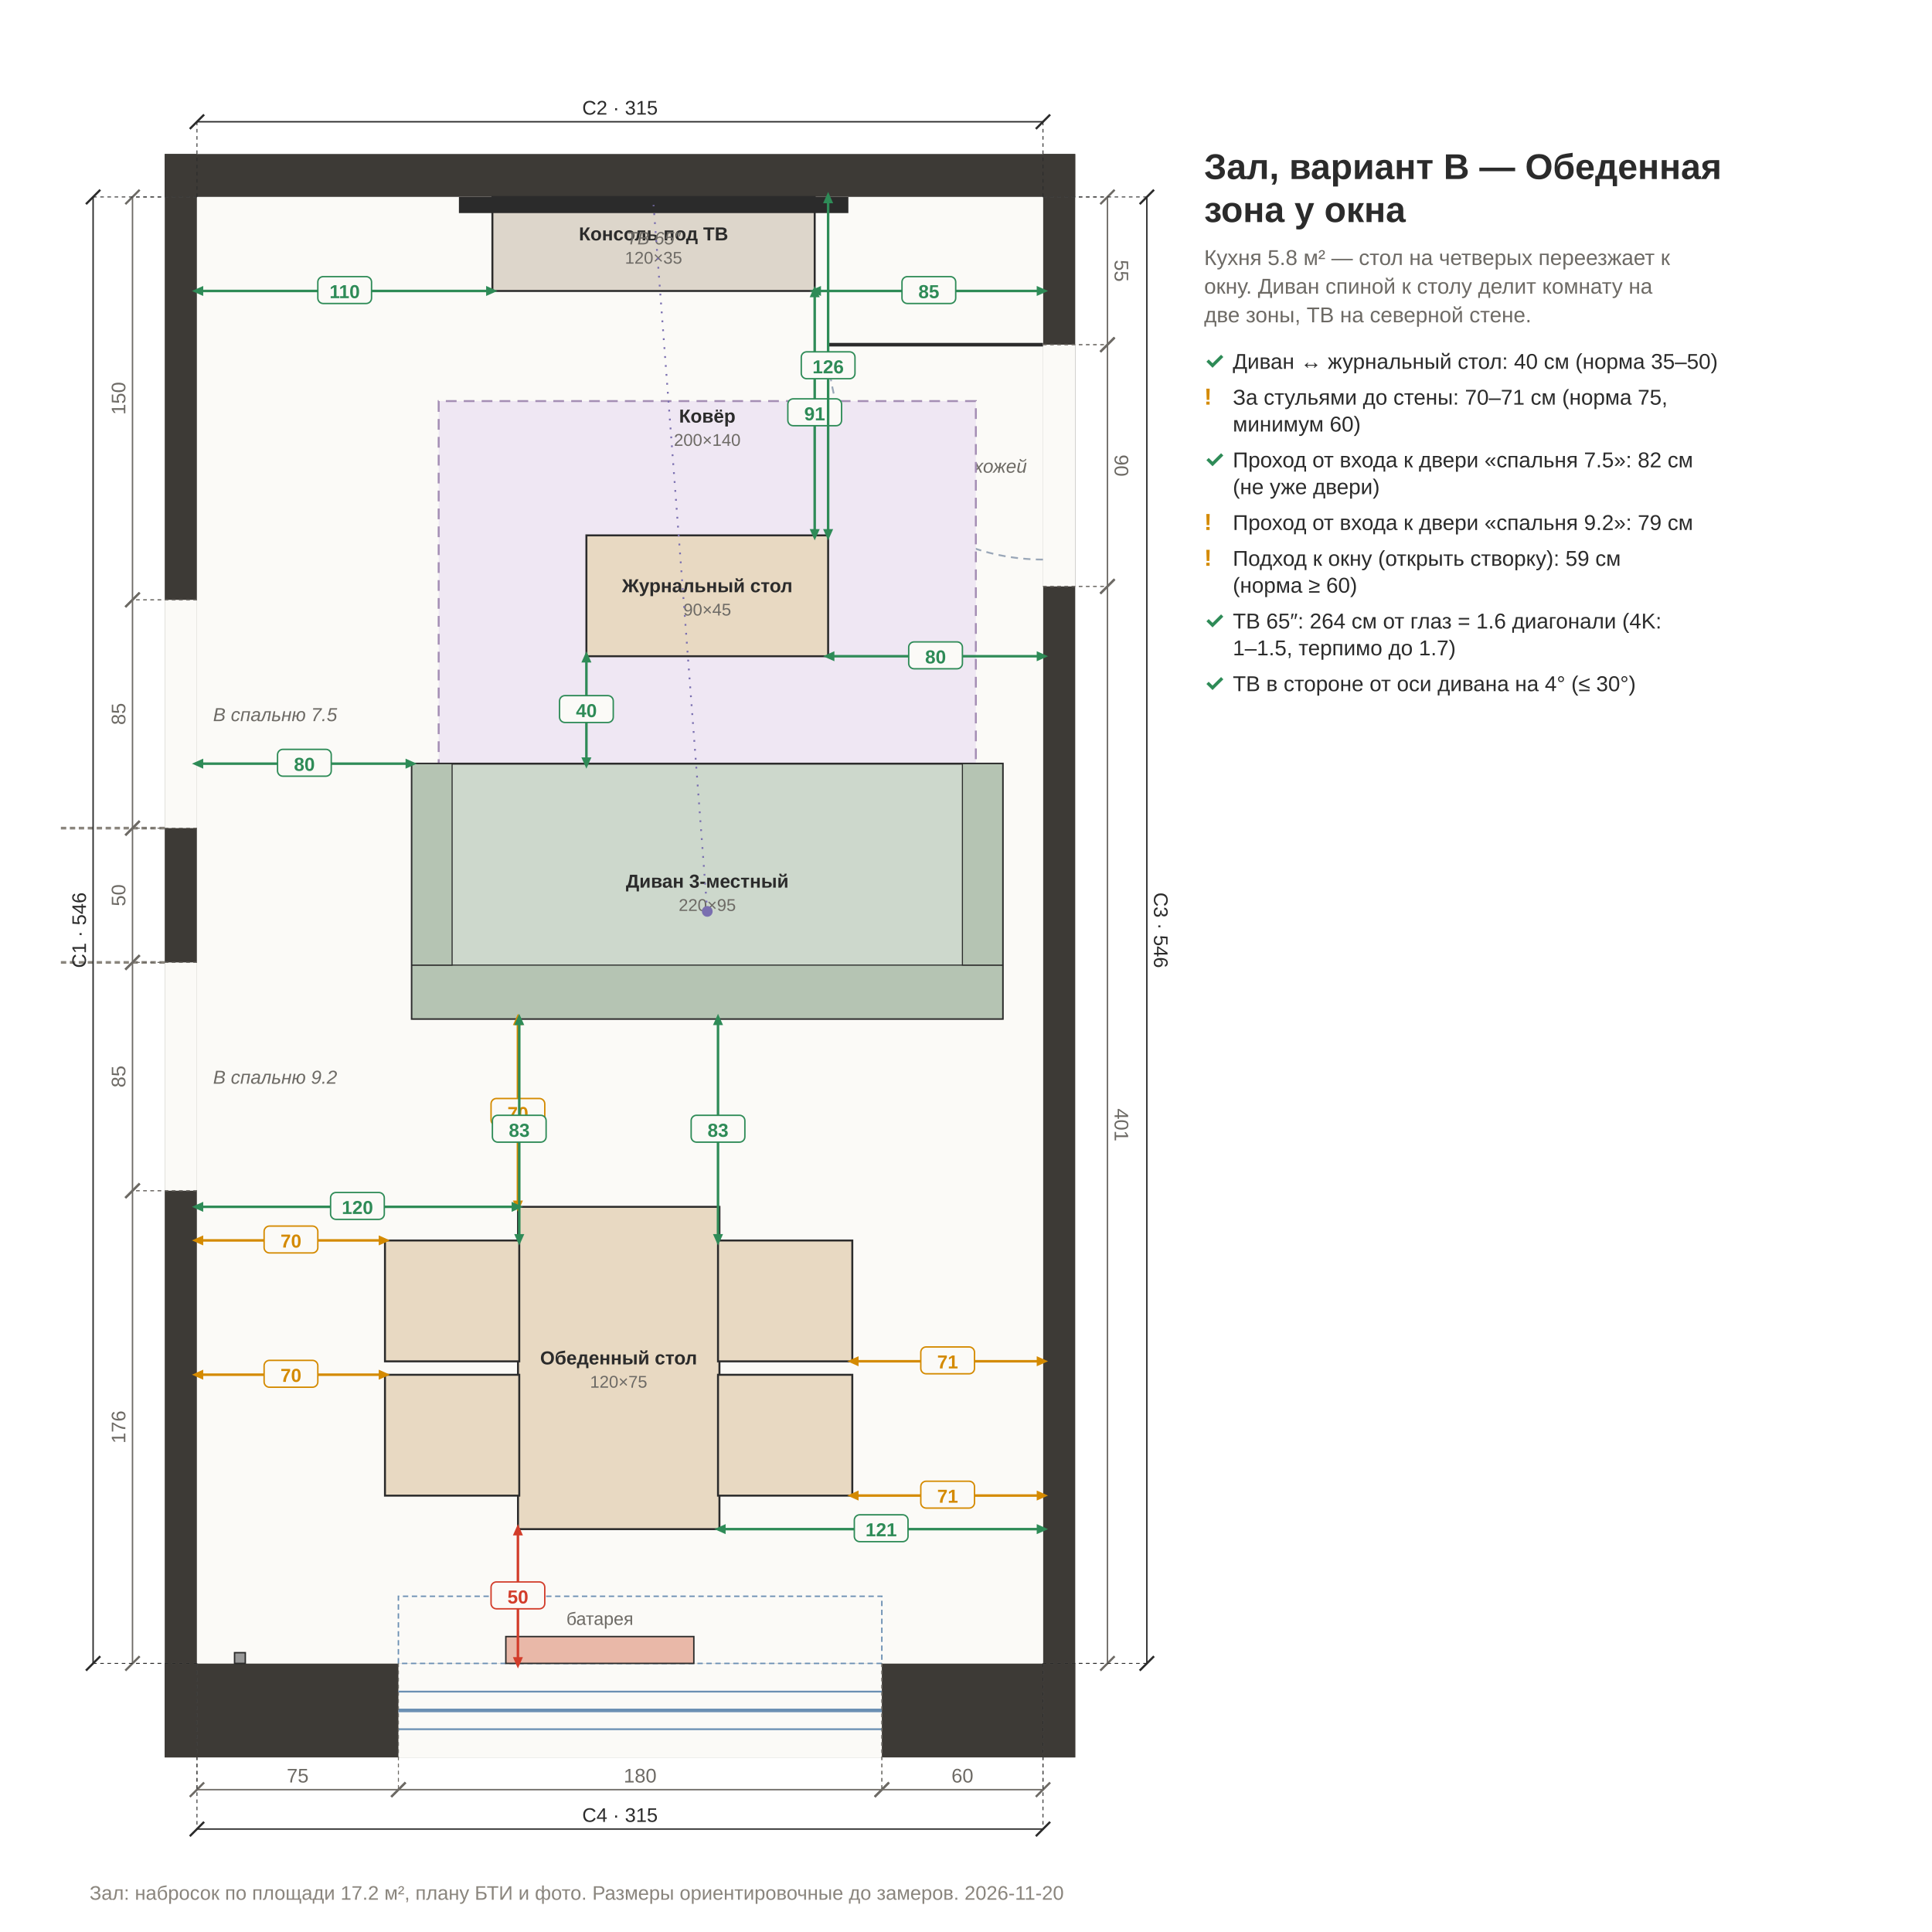
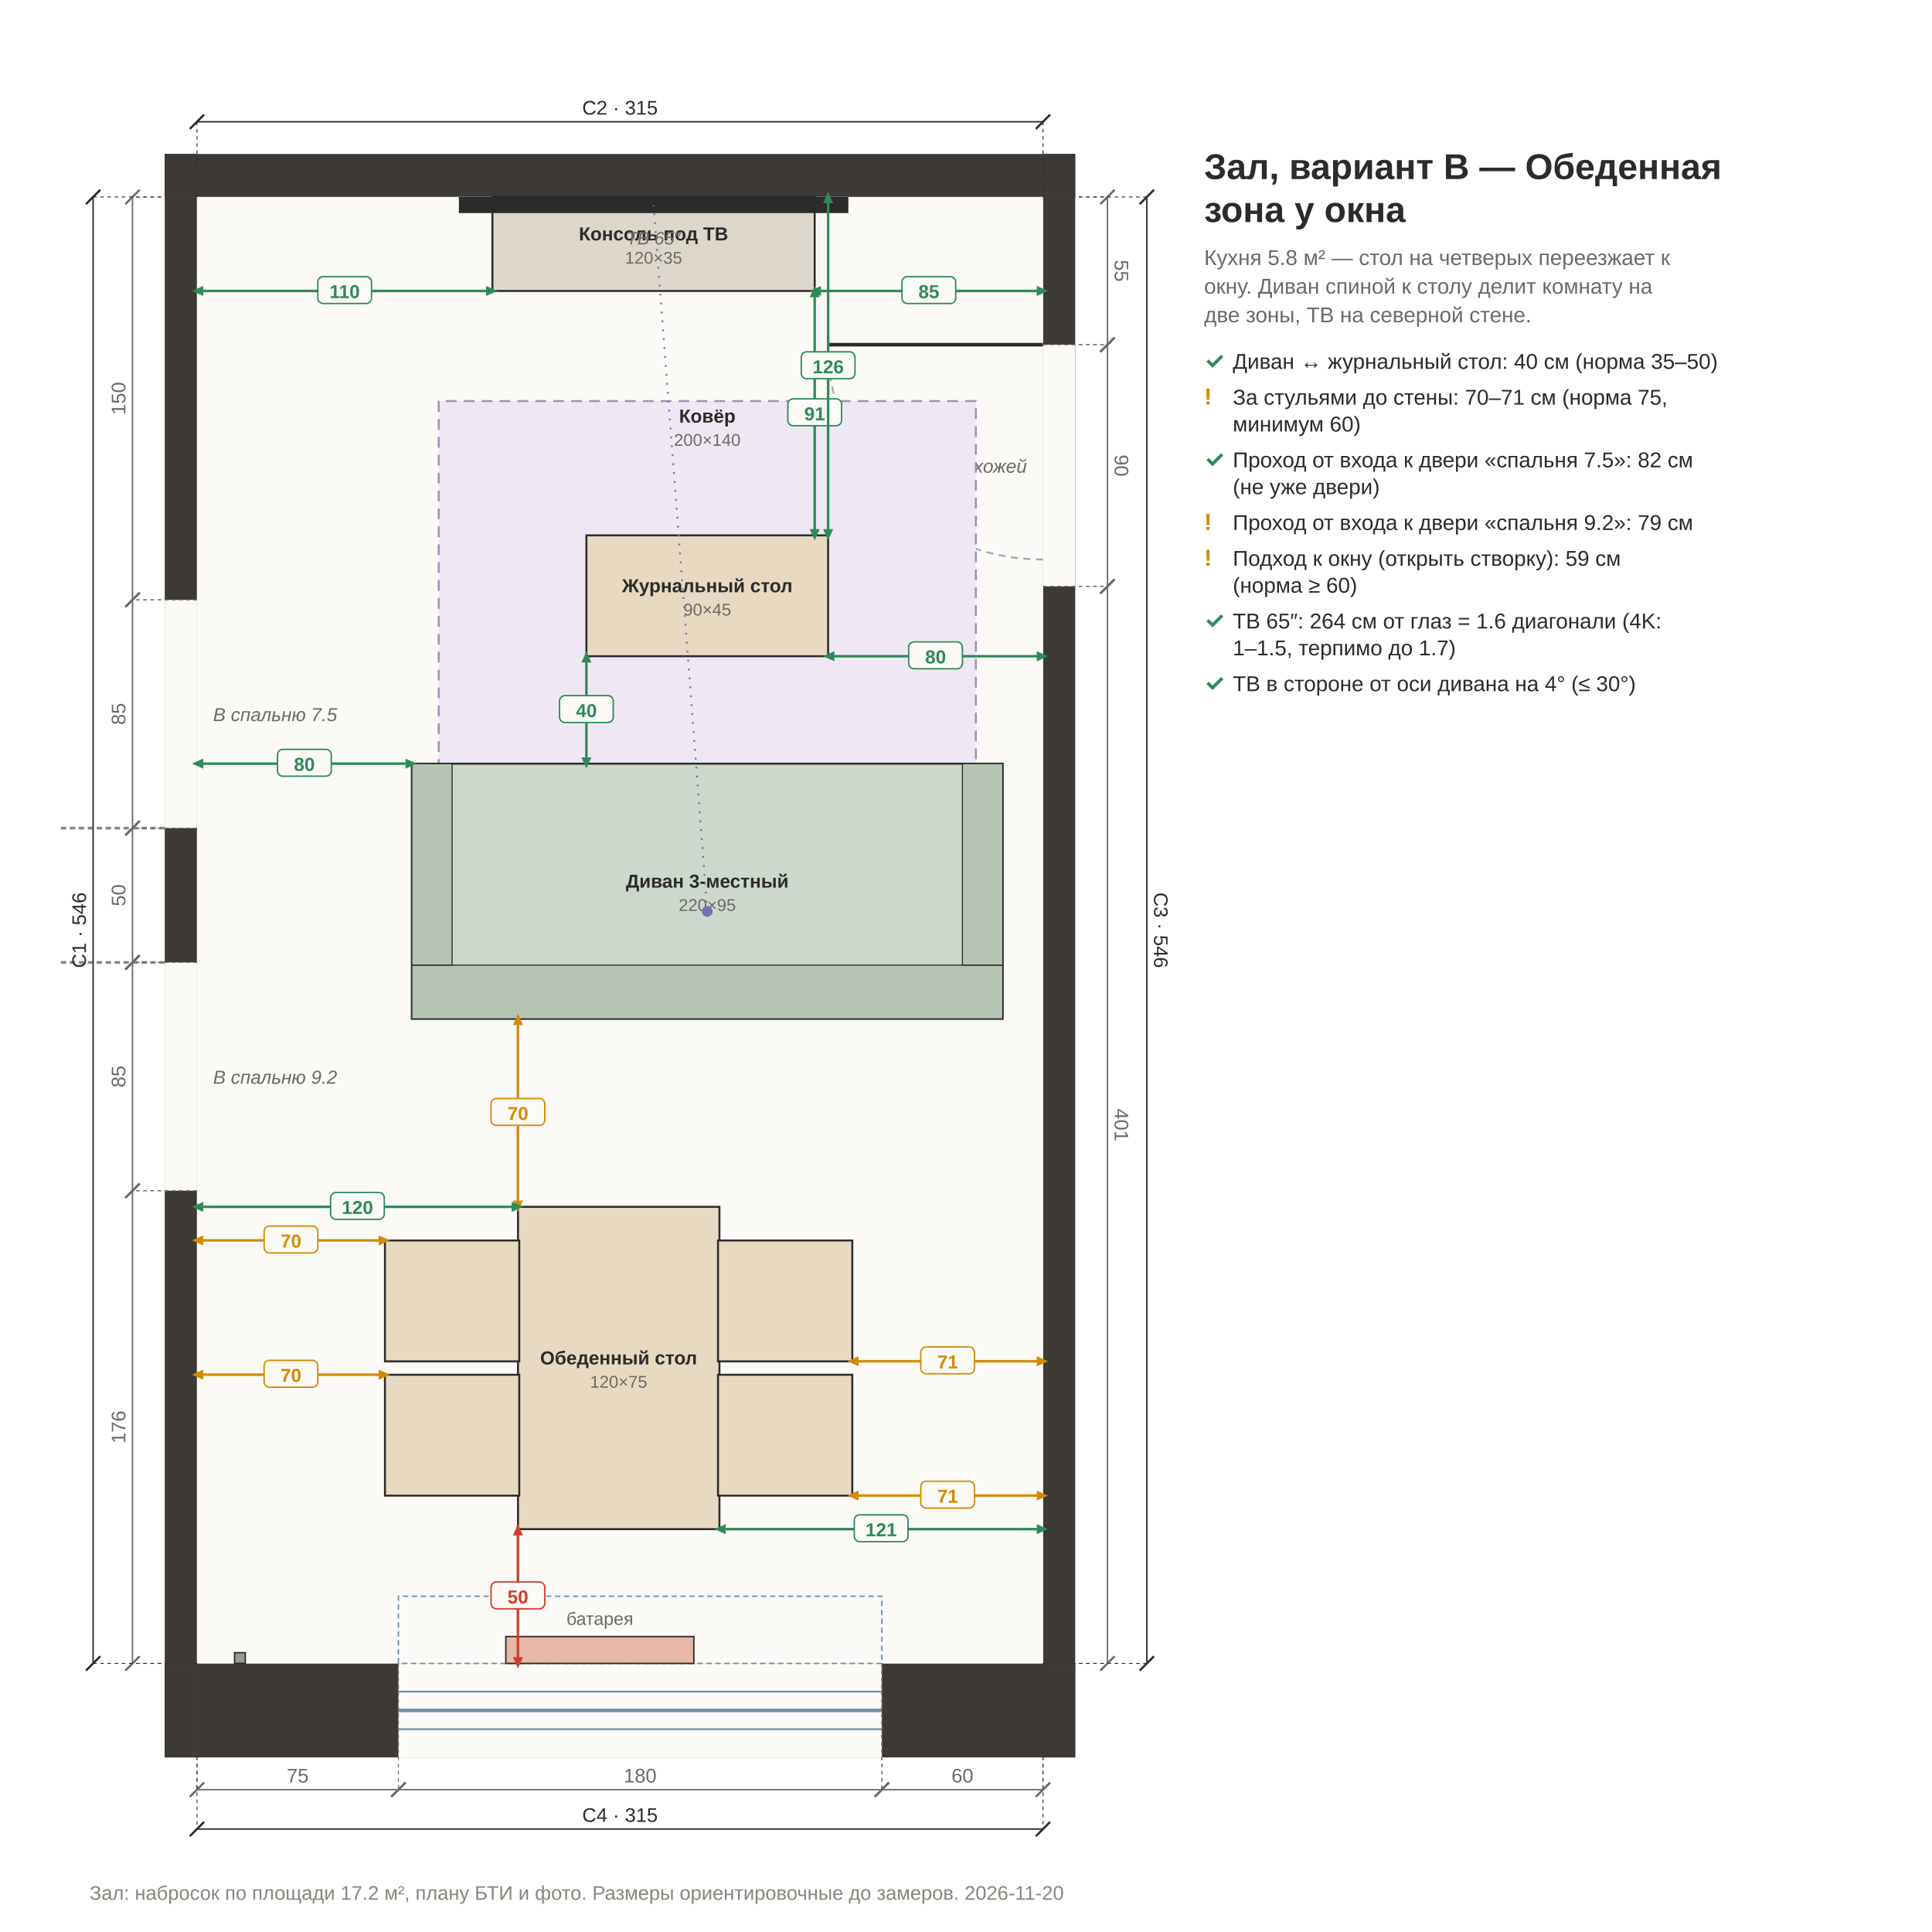
<svg xmlns="http://www.w3.org/2000/svg" width="1079" height="1079" viewBox="0 0 1079 1079" font-family="-apple-system, 'Helvetica Neue', Arial, sans-serif">
  <defs>
    <marker id="a-2e8b57" viewBox="0 0 10 10" refX="5" refY="5" markerWidth="5" markerHeight="5" orient="auto-start-reverse">
      <path d="M0,1 L9,5 L0,9 z" fill="#2e8b57" />
    </marker>
    <marker id="a-d48a00" viewBox="0 0 10 10" refX="5" refY="5" markerWidth="5" markerHeight="5" orient="auto-start-reverse">
      <path d="M0,1 L9,5 L0,9 z" fill="#d48a00" />
    </marker>
    <marker id="a-d23c2a" viewBox="0 0 10 10" refX="5" refY="5" markerWidth="5" markerHeight="5" orient="auto-start-reverse">
      <path d="M0,1 L9,5 L0,9 z" fill="#d23c2a" />
    </marker>
  </defs>
  <rect width="1079" height="1079" fill="#ffffff" />
  <polygon points="110.0,981.5 110.0,86.0 92.0,86.0 92.0,981.5" fill="#3d3a36" />
  <polygon points="92.0,110.0 600.5,110.0 600.5,86.0 92.0,86.0" fill="#3d3a36" />
  <polygon points="582.5,86.0 582.5,981.5 600.5,981.5 600.5,86.0" fill="#3d3a36" />
  <polygon points="600.5,929.0 92.0,929.0 92.0,981.5 600.5,981.5" fill="#3d3a36" />
  <polygon points="110.0,929.0 110.0,110.0 582.5,110.0 582.5,929.0" fill="#fbfaf7" />
  <polygon points="492.5,929.0 222.5,929.0 222.5,981.5 492.5,981.5" fill="#fbfaf7" />
  <line x1="492.5" y1="944.75" x2="222.5" y2="944.75" stroke="#6b8fb3" stroke-width="1" />
  <line x1="492.5" y1="955.25" x2="222.5" y2="955.25" stroke="#6b8fb3" stroke-width="2" />
  <line x1="492.5" y1="965.75" x2="222.5" y2="965.75" stroke="#6b8fb3" stroke-width="1" />
  <polygon points="492.5,929.0 222.5,929.0 222.5,891.5 492.5,891.5" fill="none" stroke="#6b8fb3" stroke-width="0.8" stroke-dasharray="3 2" />
  <polygon points="582.5,192.5 582.5,327.5 600.5,327.5 600.5,192.5" fill="#fbfaf7" />
  <path d="M582.5,312.5 A120,120 0 0 1 462.5,192.5" fill="none" stroke="#9aa7b8" stroke-width="1" stroke-dasharray="4 3" />
  <line x1="582.5" y1="192.5" x2="462.5" y2="192.5" stroke="#2b2b2b" stroke-width="2" />
  <text x="573.5" y="264" font-size="10.5" font-style="italic" fill="#6d6a65" text-anchor="end">Вход из прихожей</text>
  <polygon points="110.0,462.5 110.0,335.0 92.0,335.0 92.0,462.5" fill="#fbfaf7" />
  <line x1="92" y1="462.5" x2="32" y2="462.5" stroke="#8a857d" stroke-width="1.5" stroke-dasharray="3 2" />
  <text x="119" y="402.75" font-size="10.5" font-style="italic" fill="#6d6a65" text-anchor="start">В спальню 7.5</text>
  <polygon points="110.0,665.0 110.0,537.5 92.0,537.5 92.0,665.0" fill="#fbfaf7" />
  <line x1="92" y1="537.5" x2="32" y2="537.5" stroke="#8a857d" stroke-width="1.5" stroke-dasharray="3 2" />
  <text x="119" y="605.25" font-size="10.5" font-style="italic" fill="#6d6a65" text-anchor="start">В спальню 9.2</text>
  <polygon points="387.5,929.0 282.5,929.0 282.5,914.0 387.5,914.0" fill="#e9b8a8" stroke="#2b2b2b" stroke-width="0.8" />
  <text x="335" y="907.5" font-size="10" fill="#6d6a65" text-anchor="middle">батарея</text>
  <polygon points="137.0,929.0 131.0,929.0 131.0,923.0 137.0,923.0" fill="#999" stroke="#2b2b2b" stroke-width="0.8" />
  <circle cx="345.5" cy="519.5" r="6" fill="none" stroke="#8a857d" />
  <line x1="339.5" y1="513.5" x2="351.5" y2="525.5" stroke="#8a857d" />
  <line x1="339.5" y1="525.5" x2="351.5" y2="513.5" stroke="#8a857d" />
  <g>
    <line x1="110" y1="929" x2="74" y2="929" stroke="#6d6a65" stroke-width="0.5" stroke-dasharray="2 2" />
    <line x1="110" y1="665" x2="74" y2="665" stroke="#6d6a65" stroke-width="0.5" stroke-dasharray="2 2" />
    <line x1="74" y1="929" x2="74" y2="665" stroke="#6d6a65" stroke-width="0.8" />
    <line x1="70" y1="933" x2="78" y2="925" stroke="#6d6a65" stroke-width="1.2" />
    <line x1="70" y1="669" x2="78" y2="661" stroke="#6d6a65" stroke-width="1.2" />
    <text x="74" y="797" dy="-4" font-size="11" fill="#6d6a65" text-anchor="middle" transform="rotate(-90 74 797)">176</text>
  </g>
  <g>
    <line x1="110" y1="665" x2="74" y2="665" stroke="#6d6a65" stroke-width="0.5" stroke-dasharray="2 2" />
    <line x1="110" y1="537.5" x2="74" y2="537.5" stroke="#6d6a65" stroke-width="0.5" stroke-dasharray="2 2" />
    <line x1="74" y1="665" x2="74" y2="537.5" stroke="#6d6a65" stroke-width="0.8" />
    <line x1="70" y1="669" x2="78" y2="661" stroke="#6d6a65" stroke-width="1.2" />
    <line x1="70" y1="541.5" x2="78" y2="533.5" stroke="#6d6a65" stroke-width="1.2" />
    <text x="74" y="601.25" dy="-4" font-size="11" fill="#6d6a65" text-anchor="middle" transform="rotate(-90 74 601.25)">85</text>
  </g>
  <g>
    <line x1="110" y1="537.5" x2="74" y2="537.5" stroke="#6d6a65" stroke-width="0.5" stroke-dasharray="2 2" />
    <line x1="110" y1="462.5" x2="74" y2="462.5" stroke="#6d6a65" stroke-width="0.5" stroke-dasharray="2 2" />
    <line x1="74" y1="537.5" x2="74" y2="462.5" stroke="#6d6a65" stroke-width="0.8" />
    <line x1="70" y1="541.5" x2="78" y2="533.5" stroke="#6d6a65" stroke-width="1.2" />
    <line x1="70" y1="466.5" x2="78" y2="458.5" stroke="#6d6a65" stroke-width="1.2" />
    <text x="74" y="500" dy="-4" font-size="11" fill="#6d6a65" text-anchor="middle" transform="rotate(-90 74 500)">50</text>
  </g>
  <g>
    <line x1="110" y1="462.5" x2="74" y2="462.5" stroke="#6d6a65" stroke-width="0.5" stroke-dasharray="2 2" />
    <line x1="110" y1="335" x2="74" y2="335" stroke="#6d6a65" stroke-width="0.5" stroke-dasharray="2 2" />
    <line x1="74" y1="462.5" x2="74" y2="335" stroke="#6d6a65" stroke-width="0.8" />
    <line x1="70" y1="466.5" x2="78" y2="458.5" stroke="#6d6a65" stroke-width="1.2" />
    <line x1="70" y1="339" x2="78" y2="331" stroke="#6d6a65" stroke-width="1.2" />
    <text x="74" y="398.75" dy="-4" font-size="11" fill="#6d6a65" text-anchor="middle" transform="rotate(-90 74 398.75)">85</text>
  </g>
  <g>
    <line x1="110" y1="335" x2="74" y2="335" stroke="#6d6a65" stroke-width="0.5" stroke-dasharray="2 2" />
    <line x1="110" y1="110" x2="74" y2="110" stroke="#6d6a65" stroke-width="0.5" stroke-dasharray="2 2" />
    <line x1="74" y1="335" x2="74" y2="110" stroke="#6d6a65" stroke-width="0.8" />
    <line x1="70" y1="339" x2="78" y2="331" stroke="#6d6a65" stroke-width="1.2" />
    <line x1="70" y1="114" x2="78" y2="106" stroke="#6d6a65" stroke-width="1.2" />
    <text x="74" y="222.5" dy="-4" font-size="11" fill="#6d6a65" text-anchor="middle" transform="rotate(-90 74 222.5)">150</text>
  </g>
  <g>
    <line x1="110" y1="929" x2="52" y2="929" stroke="#2b2b2b" stroke-width="0.5" stroke-dasharray="2 2" />
    <line x1="110" y1="110" x2="52" y2="110" stroke="#2b2b2b" stroke-width="0.5" stroke-dasharray="2 2" />
    <line x1="52" y1="929" x2="52" y2="110" stroke="#2b2b2b" stroke-width="0.8" />
    <line x1="48" y1="933" x2="56" y2="925" stroke="#2b2b2b" stroke-width="1.2" />
    <line x1="48" y1="114" x2="56" y2="106" stroke="#2b2b2b" stroke-width="1.2" />
    <text x="52" y="519.5" dy="-4" font-size="11" fill="#2b2b2b" text-anchor="middle" transform="rotate(-90 52 519.5)">С1  ·  546</text>
  </g>
  <g>
    <line x1="110" y1="110" x2="110" y2="68" stroke="#2b2b2b" stroke-width="0.5" stroke-dasharray="2 2" />
    <line x1="582.5" y1="110" x2="582.5" y2="68" stroke="#2b2b2b" stroke-width="0.5" stroke-dasharray="2 2" />
    <line x1="110" y1="68" x2="582.5" y2="68" stroke="#2b2b2b" stroke-width="0.8" />
    <line x1="106" y1="72" x2="114" y2="64" stroke="#2b2b2b" stroke-width="1.2" />
    <line x1="578.5" y1="72" x2="586.5" y2="64" stroke="#2b2b2b" stroke-width="1.2" />
    <text x="346.25" y="68" dy="-4" font-size="11" fill="#2b2b2b" text-anchor="middle" transform="rotate(0 346.25 68)">С2  ·  315</text>
  </g>
  <g>
    <line x1="582.5" y1="110" x2="618.5" y2="110" stroke="#6d6a65" stroke-width="0.5" stroke-dasharray="2 2" />
    <line x1="582.5" y1="192.5" x2="618.5" y2="192.5" stroke="#6d6a65" stroke-width="0.5" stroke-dasharray="2 2" />
    <line x1="618.5" y1="110" x2="618.5" y2="192.5" stroke="#6d6a65" stroke-width="0.8" />
    <line x1="614.5" y1="114" x2="622.5" y2="106" stroke="#6d6a65" stroke-width="1.2" />
    <line x1="614.5" y1="196.5" x2="622.5" y2="188.5" stroke="#6d6a65" stroke-width="1.2" />
    <text x="618.5" y="151.25" dy="-4" font-size="11" fill="#6d6a65" text-anchor="middle" transform="rotate(90 618.5 151.25)">55</text>
  </g>
  <g>
    <line x1="582.5" y1="192.5" x2="618.5" y2="192.5" stroke="#6d6a65" stroke-width="0.5" stroke-dasharray="2 2" />
    <line x1="582.5" y1="327.5" x2="618.5" y2="327.5" stroke="#6d6a65" stroke-width="0.5" stroke-dasharray="2 2" />
    <line x1="618.5" y1="192.5" x2="618.5" y2="327.5" stroke="#6d6a65" stroke-width="0.8" />
    <line x1="614.5" y1="196.5" x2="622.5" y2="188.5" stroke="#6d6a65" stroke-width="1.2" />
    <line x1="614.5" y1="331.5" x2="622.5" y2="323.5" stroke="#6d6a65" stroke-width="1.2" />
    <text x="618.5" y="260" dy="-4" font-size="11" fill="#6d6a65" text-anchor="middle" transform="rotate(90 618.5 260)">90</text>
  </g>
  <g>
    <line x1="582.5" y1="327.5" x2="618.5" y2="327.5" stroke="#6d6a65" stroke-width="0.5" stroke-dasharray="2 2" />
    <line x1="582.5" y1="929" x2="618.5" y2="929" stroke="#6d6a65" stroke-width="0.5" stroke-dasharray="2 2" />
    <line x1="618.5" y1="327.5" x2="618.5" y2="929" stroke="#6d6a65" stroke-width="0.8" />
    <line x1="614.5" y1="331.5" x2="622.5" y2="323.5" stroke="#6d6a65" stroke-width="1.2" />
    <line x1="614.5" y1="933" x2="622.5" y2="925" stroke="#6d6a65" stroke-width="1.2" />
    <text x="618.5" y="628.25" dy="-4" font-size="11" fill="#6d6a65" text-anchor="middle" transform="rotate(90 618.5 628.25)">401</text>
  </g>
  <g>
    <line x1="582.5" y1="110" x2="640.5" y2="110" stroke="#2b2b2b" stroke-width="0.5" stroke-dasharray="2 2" />
    <line x1="582.5" y1="929" x2="640.5" y2="929" stroke="#2b2b2b" stroke-width="0.5" stroke-dasharray="2 2" />
    <line x1="640.5" y1="110" x2="640.5" y2="929" stroke="#2b2b2b" stroke-width="0.8" />
    <line x1="636.5" y1="114" x2="644.5" y2="106" stroke="#2b2b2b" stroke-width="1.2" />
    <line x1="636.5" y1="933" x2="644.5" y2="925" stroke="#2b2b2b" stroke-width="1.2" />
    <text x="640.5" y="519.5" dy="-4" font-size="11" fill="#2b2b2b" text-anchor="middle" transform="rotate(90 640.5 519.5)">С3  ·  546</text>
  </g>
  <g>
    <line x1="582.5" y1="929" x2="582.5" y2="999.5" stroke="#6d6a65" stroke-width="0.5" stroke-dasharray="2 2" />
    <line x1="492.5" y1="929" x2="492.5" y2="999.5" stroke="#6d6a65" stroke-width="0.5" stroke-dasharray="2 2" />
    <line x1="582.5" y1="999.5" x2="492.5" y2="999.5" stroke="#6d6a65" stroke-width="0.8" />
    <line x1="578.5" y1="1003.5" x2="586.5" y2="995.5" stroke="#6d6a65" stroke-width="1.2" />
    <line x1="488.5" y1="1003.5" x2="496.5" y2="995.5" stroke="#6d6a65" stroke-width="1.2" />
    <text x="537.5" y="999.5" dy="-4" font-size="11" fill="#6d6a65" text-anchor="middle" transform="rotate(360 537.5 999.5)">60</text>
  </g>
  <g>
    <line x1="492.5" y1="929" x2="492.5" y2="999.5" stroke="#6d6a65" stroke-width="0.5" stroke-dasharray="2 2" />
    <line x1="222.5" y1="929" x2="222.5" y2="999.5" stroke="#6d6a65" stroke-width="0.5" stroke-dasharray="2 2" />
    <line x1="492.5" y1="999.5" x2="222.5" y2="999.5" stroke="#6d6a65" stroke-width="0.8" />
    <line x1="488.5" y1="1003.5" x2="496.5" y2="995.5" stroke="#6d6a65" stroke-width="1.2" />
    <line x1="218.5" y1="1003.5" x2="226.5" y2="995.5" stroke="#6d6a65" stroke-width="1.2" />
    <text x="357.5" y="999.5" dy="-4" font-size="11" fill="#6d6a65" text-anchor="middle" transform="rotate(360 357.5 999.5)">180</text>
  </g>
  <g>
    <line x1="222.5" y1="929" x2="222.5" y2="999.5" stroke="#6d6a65" stroke-width="0.5" stroke-dasharray="2 2" />
    <line x1="110" y1="929" x2="110" y2="999.5" stroke="#6d6a65" stroke-width="0.5" stroke-dasharray="2 2" />
    <line x1="222.5" y1="999.5" x2="110" y2="999.5" stroke="#6d6a65" stroke-width="0.8" />
    <line x1="218.5" y1="1003.5" x2="226.5" y2="995.5" stroke="#6d6a65" stroke-width="1.2" />
    <line x1="106" y1="1003.5" x2="114" y2="995.5" stroke="#6d6a65" stroke-width="1.2" />
    <text x="166.25" y="999.5" dy="-4" font-size="11" fill="#6d6a65" text-anchor="middle" transform="rotate(360 166.25 999.5)">75</text>
  </g>
  <g>
    <line x1="582.5" y1="929" x2="582.5" y2="1021.5" stroke="#2b2b2b" stroke-width="0.5" stroke-dasharray="2 2" />
    <line x1="110" y1="929" x2="110" y2="1021.5" stroke="#2b2b2b" stroke-width="0.5" stroke-dasharray="2 2" />
    <line x1="582.5" y1="1021.5" x2="110" y2="1021.5" stroke="#2b2b2b" stroke-width="0.8" />
    <line x1="578.5" y1="1025.5" x2="586.5" y2="1017.5" stroke="#2b2b2b" stroke-width="1.2" />
    <line x1="106" y1="1025.5" x2="114" y2="1017.5" stroke="#2b2b2b" stroke-width="1.2" />
    <text x="346.25" y="1021.5" dy="-4" font-size="11" fill="#2b2b2b" text-anchor="middle" transform="rotate(360 346.25 1021.5)">С4  ·  315</text>
  </g>
  <polygon points="245.0,434.0 545.0,434.0 545.0,224.0 245.0,224.0" fill="#efe7f3" stroke="#a58fb5" stroke-width="1.1" stroke-dasharray="6 4" />
  <g>
    <text x="395" y="236" font-size="10.5" font-weight="600" fill="#2b2b2b" text-anchor="middle">Ковёр</text>
    <text x="395" y="249" font-size="9.5" fill="#6d6a65" text-anchor="middle">200×140</text>
  </g>
  <polygon points="560.0,426.5 230.0,426.5 230.0,569.0 560.0,569.0" fill="#cdd8cc" stroke="#2b2b2b" stroke-width="1.1" />
  <polygon points="560.0,569.0 230.0,569.0 230.0,539.0 560.0,539.0" fill="#b5c4b3" stroke="#2b2b2b" stroke-width="0.6" />
  <polygon points="560.0,539.0 537.5,539.0 537.5,426.5 560.0,426.5" fill="#b5c4b3" stroke="#2b2b2b" stroke-width="0.6" />
  <polygon points="230.0,539.0 252.5,539.0 252.5,426.5 230.0,426.5" fill="#b5c4b3" stroke="#2b2b2b" stroke-width="0.6" />
  <g>
    <text x="395" y="495.75" font-size="10.5" font-weight="600" fill="#2b2b2b" text-anchor="middle">Диван 3-местный</text>
    <text x="395" y="508.75" font-size="9.5" fill="#6d6a65" text-anchor="middle">220×95</text>
  </g>
  <polygon points="327.5,366.5 462.5,366.5 462.5,299.0 327.5,299.0" fill="#e8d9c2" stroke="#2b2b2b" stroke-width="1.1" />
  <g>
    <text x="395" y="330.75" font-size="10.5" font-weight="600" fill="#2b2b2b" text-anchor="middle">Журнальный стол</text>
    <text x="395" y="343.75" font-size="9.5" fill="#6d6a65" text-anchor="middle">90×45</text>
  </g>
  <polygon points="275.0,162.5 455.0,162.5 455.0,110.0 275.0,110.0" fill="#ddd6cb" stroke="#2b2b2b" stroke-width="1.1" />
  <g>
    <text x="365" y="134.25" font-size="10.5" font-weight="600" fill="#2b2b2b" text-anchor="middle">Консоль под ТВ</text>
    <text x="365" y="147.25" font-size="9.5" fill="#6d6a65" text-anchor="middle">120×35</text>
  </g>
  <polygon points="289.3,674.0 289.3,854.0 401.8,854.0 401.8,674.0" fill="#e8d9c2" stroke="#2b2b2b" stroke-width="1.1" />
  <g>
    <text x="345.5" y="762" font-size="10.5" font-weight="600" fill="#2b2b2b" text-anchor="middle">Обеденный стол</text>
    <text x="345.5" y="775" font-size="9.5" fill="#6d6a65" text-anchor="middle">120×75</text>
  </g>
  <polygon points="290.0,835.3 290.0,767.8 215.0,767.8 215.0,835.3" fill="#e8d9c2" stroke="#2b2b2b" stroke-width="1.1" />
  <polygon points="290.0,760.3 290.0,692.8 215.0,692.8 215.0,760.3" fill="#e8d9c2" stroke="#2b2b2b" stroke-width="1.1" />
  <polygon points="401.0,767.8 401.0,835.3 476.0,835.3 476.0,767.8" fill="#e8d9c2" stroke="#2b2b2b" stroke-width="1.1" />
  <polygon points="401.0,692.8 401.0,760.3 476.0,760.3 476.0,692.8" fill="#e8d9c2" stroke="#2b2b2b" stroke-width="1.1" />
  <polygon points="256.3,119.0 473.8,119.0 473.8,110.0 256.3,110.0" fill="#2b2b2b" stroke="#2b2b2b" stroke-width="0" />
  <text x="365" y="136.5" font-size="10" font-style="italic" fill="#6d6a65" text-anchor="middle">ТВ 65″</text>
  <g>
    <line x1="327.5" y1="426.5" x2="327.5" y2="366.5" stroke="#2e8b57" stroke-width="1.4" marker-start="url(#a-2e8b57)" marker-end="url(#a-2e8b57)" />
    <rect x="312.5" y="388.5" width="30" height="15" rx="3" fill="#fbfaf7" stroke="#2e8b57" stroke-width="0.8" />
    <text x="327.5" y="400.5" font-size="10.5" font-weight="600" fill="#2e8b57" text-anchor="middle">40</text>
  </g>
  <g>
    <line x1="289.25" y1="674" x2="289.25" y2="569" stroke="#d48a00" stroke-width="1.4" marker-start="url(#a-d48a00)" marker-end="url(#a-d48a00)" />
    <rect x="274.25" y="613.5" width="30" height="15" rx="3" fill="#fbfaf7" stroke="#d48a00" stroke-width="0.8" />
    <text x="289.25" y="625.5" font-size="10.5" font-weight="600" fill="#d48a00" text-anchor="middle">70</text>
  </g>
  <g>
    <line x1="455" y1="162.5" x2="455" y2="299" stroke="#2e8b57" stroke-width="1.4" marker-start="url(#a-2e8b57)" marker-end="url(#a-2e8b57)" />
    <rect x="440" y="222.75" width="30" height="15" rx="3" fill="#fbfaf7" stroke="#2e8b57" stroke-width="0.8" />
    <text x="455" y="234.75" font-size="10.5" font-weight="600" fill="#2e8b57" text-anchor="middle">91</text>
  </g>
  <g>
-     <line x1="290" y1="692.75" x2="290" y2="569" stroke="#2e8b57" stroke-width="1.4" marker-start="url(#a-2e8b57)" marker-end="url(#a-2e8b57)" />
-     <rect x="275" y="622.875" width="30" height="15" rx="3" fill="#fbfaf7" stroke="#2e8b57" stroke-width="0.8" />
-     <text x="290" y="634.875" font-size="10.5" font-weight="600" fill="#2e8b57" text-anchor="middle">83</text>
-   </g>
-   <g>
-     <line x1="401" y1="692.75" x2="401" y2="569" stroke="#2e8b57" stroke-width="1.4" marker-start="url(#a-2e8b57)" marker-end="url(#a-2e8b57)" />
-     <rect x="386" y="622.875" width="30" height="15" rx="3" fill="#fbfaf7" stroke="#2e8b57" stroke-width="0.8" />
-     <text x="401" y="634.875" font-size="10.5" font-weight="600" fill="#2e8b57" text-anchor="middle">83</text>
-   </g>
-   <g>
    <line x1="230" y1="426.5" x2="110" y2="426.5" stroke="#2e8b57" stroke-width="1.4" marker-start="url(#a-2e8b57)" marker-end="url(#a-2e8b57)" />
    <rect x="155" y="418.5" width="30" height="15" rx="3" fill="#fbfaf7" stroke="#2e8b57" stroke-width="0.8" />
    <text x="170" y="430.5" font-size="10.5" font-weight="600" fill="#2e8b57" text-anchor="middle">80</text>
  </g>
  <g>
    <line x1="462.5" y1="299" x2="462.5" y2="110" stroke="#2e8b57" stroke-width="1.4" marker-start="url(#a-2e8b57)" marker-end="url(#a-2e8b57)" />
    <rect x="447.5" y="196.5" width="30" height="15" rx="3" fill="#fbfaf7" stroke="#2e8b57" stroke-width="0.8" />
    <text x="462.5" y="208.5" font-size="10.5" font-weight="600" fill="#2e8b57" text-anchor="middle">126</text>
  </g>
  <g>
    <line x1="462.5" y1="366.5" x2="582.5" y2="366.5" stroke="#2e8b57" stroke-width="1.4" marker-start="url(#a-2e8b57)" marker-end="url(#a-2e8b57)" />
    <rect x="507.5" y="358.5" width="30" height="15" rx="3" fill="#fbfaf7" stroke="#2e8b57" stroke-width="0.8" />
    <text x="522.5" y="370.5" font-size="10.5" font-weight="600" fill="#2e8b57" text-anchor="middle">80</text>
  </g>
  <g>
    <line x1="275" y1="162.5" x2="110" y2="162.5" stroke="#2e8b57" stroke-width="1.4" marker-start="url(#a-2e8b57)" marker-end="url(#a-2e8b57)" />
    <rect x="177.5" y="154.5" width="30" height="15" rx="3" fill="#fbfaf7" stroke="#2e8b57" stroke-width="0.8" />
    <text x="192.5" y="166.5" font-size="10.5" font-weight="600" fill="#2e8b57" text-anchor="middle">110</text>
  </g>
  <g>
    <line x1="455" y1="162.5" x2="582.5" y2="162.5" stroke="#2e8b57" stroke-width="1.4" marker-start="url(#a-2e8b57)" marker-end="url(#a-2e8b57)" />
    <rect x="503.75" y="154.5" width="30" height="15" rx="3" fill="#fbfaf7" stroke="#2e8b57" stroke-width="0.8" />
    <text x="518.75" y="166.5" font-size="10.5" font-weight="600" fill="#2e8b57" text-anchor="middle">85</text>
  </g>
  <g>
    <line x1="289.25" y1="674" x2="110" y2="674" stroke="#2e8b57" stroke-width="1.4" marker-start="url(#a-2e8b57)" marker-end="url(#a-2e8b57)" />
    <rect x="184.625" y="666" width="30" height="15" rx="3" fill="#fbfaf7" stroke="#2e8b57" stroke-width="0.8" />
    <text x="199.625" y="678" font-size="10.5" font-weight="600" fill="#2e8b57" text-anchor="middle">120</text>
  </g>
  <g>
    <line x1="401.75" y1="854" x2="582.5" y2="854" stroke="#2e8b57" stroke-width="1.4" marker-start="url(#a-2e8b57)" marker-end="url(#a-2e8b57)" />
    <rect x="477.125" y="846" width="30" height="15" rx="3" fill="#fbfaf7" stroke="#2e8b57" stroke-width="0.8" />
    <text x="492.125" y="858" font-size="10.5" font-weight="600" fill="#2e8b57" text-anchor="middle">121</text>
  </g>
  <g>
    <line x1="289.25" y1="854" x2="289.25" y2="929" stroke="#d23c2a" stroke-width="1.4" marker-start="url(#a-d23c2a)" marker-end="url(#a-d23c2a)" />
    <rect x="274.25" y="883.5" width="30" height="15" rx="3" fill="#fbfaf7" stroke="#d23c2a" stroke-width="0.8" />
    <text x="289.25" y="895.5" font-size="10.5" font-weight="600" fill="#d23c2a" text-anchor="middle">50</text>
  </g>
  <g>
    <line x1="215" y1="767.75" x2="110" y2="767.75" stroke="#d48a00" stroke-width="1.4" marker-start="url(#a-d48a00)" marker-end="url(#a-d48a00)" />
    <rect x="147.5" y="759.75" width="30" height="15" rx="3" fill="#fbfaf7" stroke="#d48a00" stroke-width="0.8" />
    <text x="162.5" y="771.75" font-size="10.5" font-weight="600" fill="#d48a00" text-anchor="middle">70</text>
  </g>
  <g>
    <line x1="215" y1="692.75" x2="110" y2="692.75" stroke="#d48a00" stroke-width="1.4" marker-start="url(#a-d48a00)" marker-end="url(#a-d48a00)" />
    <rect x="147.5" y="684.75" width="30" height="15" rx="3" fill="#fbfaf7" stroke="#d48a00" stroke-width="0.8" />
    <text x="162.5" y="696.75" font-size="10.5" font-weight="600" fill="#d48a00" text-anchor="middle">70</text>
  </g>
  <g>
    <line x1="476" y1="835.25" x2="582.5" y2="835.25" stroke="#d48a00" stroke-width="1.4" marker-start="url(#a-d48a00)" marker-end="url(#a-d48a00)" />
    <rect x="514.25" y="827.25" width="30" height="15" rx="3" fill="#fbfaf7" stroke="#d48a00" stroke-width="0.8" />
    <text x="529.25" y="839.25" font-size="10.5" font-weight="600" fill="#d48a00" text-anchor="middle">71</text>
  </g>
  <g>
    <line x1="476" y1="760.25" x2="582.5" y2="760.25" stroke="#d48a00" stroke-width="1.4" marker-start="url(#a-d48a00)" marker-end="url(#a-d48a00)" />
    <rect x="514.25" y="752.25" width="30" height="15" rx="3" fill="#fbfaf7" stroke="#d48a00" stroke-width="0.8" />
    <text x="529.25" y="764.25" font-size="10.5" font-weight="600" fill="#d48a00" text-anchor="middle">71</text>
  </g>
  <line x1="395" y1="509" x2="365" y2="114.5" stroke="#7a6fb0" stroke-width="1" stroke-dasharray="1 4" />
  <circle cx="395" cy="509" r="3" fill="#7a6fb0" />
  <text x="672.5" y="100" font-size="20" font-weight="700" fill="#2b2b2b">Зал, вариант B — Обеденная</text>
  <text x="672.5" y="124" font-size="20" font-weight="700" fill="#2b2b2b">зона у окна</text>
  <text x="672.5" y="148" font-size="12" fill="#6d6a65">Кухня 5.8 м² — стол на четверых переезжает к</text>
  <text x="672.5" y="164" font-size="12" fill="#6d6a65">окну. Диван спиной к столу делит комнату на</text>
  <text x="672.5" y="180" font-size="12" fill="#6d6a65">две зоны, ТВ на северной стене.</text>
  <text x="672.5" y="206" font-size="13" font-weight="700" fill="#2e8b57">✓</text>
  <text x="688.5" y="206" font-size="12" fill="#2b2b2b">Диван ↔ журнальный стол: 40 см (норма 35–50)</text>
  <text x="672.5" y="226" font-size="13" font-weight="700" fill="#d48a00">!</text>
  <text x="688.5" y="226" font-size="12" fill="#2b2b2b">За стульями до стены: 70–71 см (норма 75,</text>
  <text x="688.5" y="241" font-size="12" fill="#2b2b2b">минимум 60)</text>
  <text x="672.5" y="261" font-size="13" font-weight="700" fill="#2e8b57">✓</text>
  <text x="688.5" y="261" font-size="12" fill="#2b2b2b">Проход от входа к двери «спальня 7.5»: 82 см</text>
  <text x="688.5" y="276" font-size="12" fill="#2b2b2b">(не уже двери)</text>
  <text x="672.5" y="296" font-size="13" font-weight="700" fill="#d48a00">!</text>
  <text x="688.5" y="296" font-size="12" fill="#2b2b2b">Проход от входа к двери «спальня 9.2»: 79 см</text>
  <text x="672.5" y="316" font-size="13" font-weight="700" fill="#d48a00">!</text>
  <text x="688.5" y="316" font-size="12" fill="#2b2b2b">Подход к окну (открыть створку): 59 см</text>
  <text x="688.5" y="331" font-size="12" fill="#2b2b2b">(норма ≥ 60)</text>
  <text x="672.5" y="351" font-size="13" font-weight="700" fill="#2e8b57">✓</text>
  <text x="688.5" y="351" font-size="12" fill="#2b2b2b">ТВ 65″: 264 см от глаз = 1.6 диагонали (4K:</text>
  <text x="688.5" y="366" font-size="12" fill="#2b2b2b">1–1.5, терпимо до 1.7)</text>
  <text x="672.5" y="386" font-size="13" font-weight="700" fill="#2e8b57">✓</text>
  <text x="688.5" y="386" font-size="12" fill="#2b2b2b">ТВ в стороне от оси дивана на 4° (≤ 30°)</text>
  <text x="50" y="1061" font-size="11" fill="#8a857d">Зал: набросок по площади 17.2 м², плану БТИ и фото. Размеры ориентировочные до замеров. 2026-11-20</text>
</svg>
